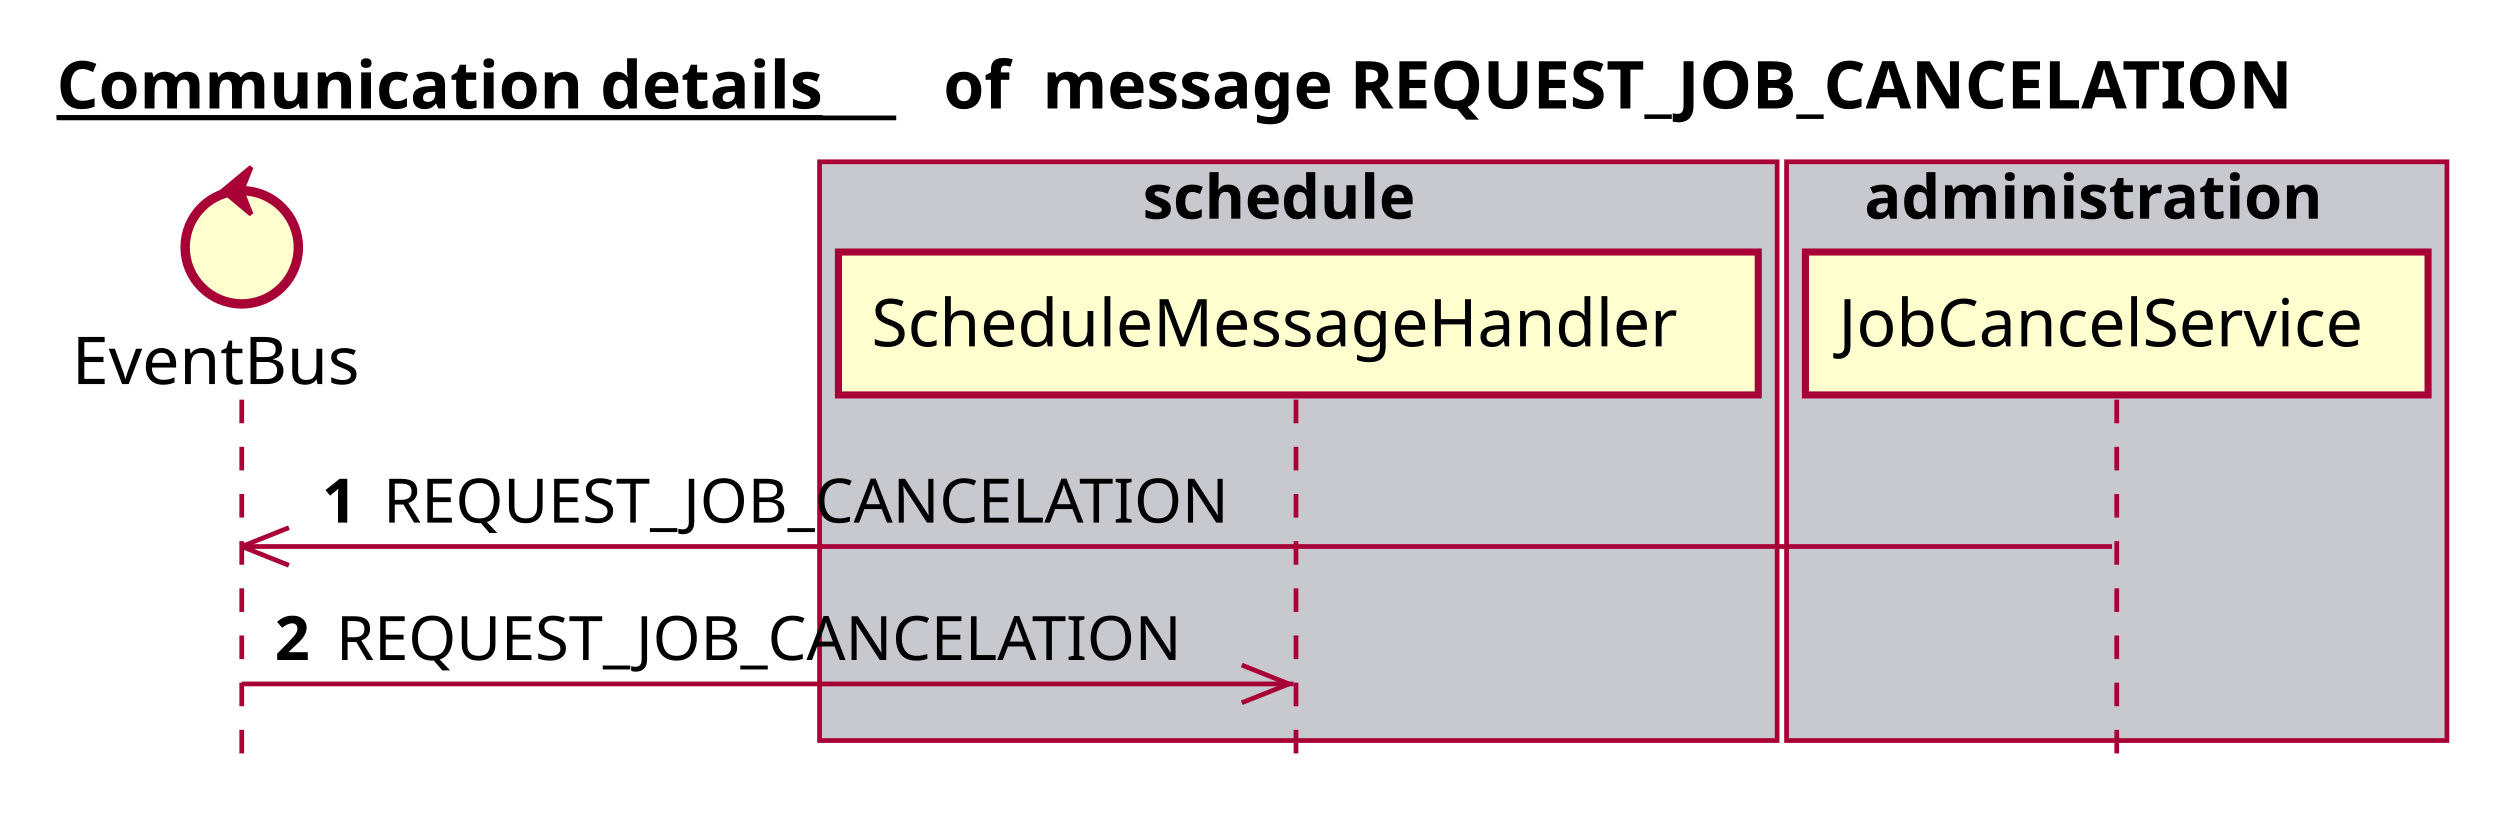
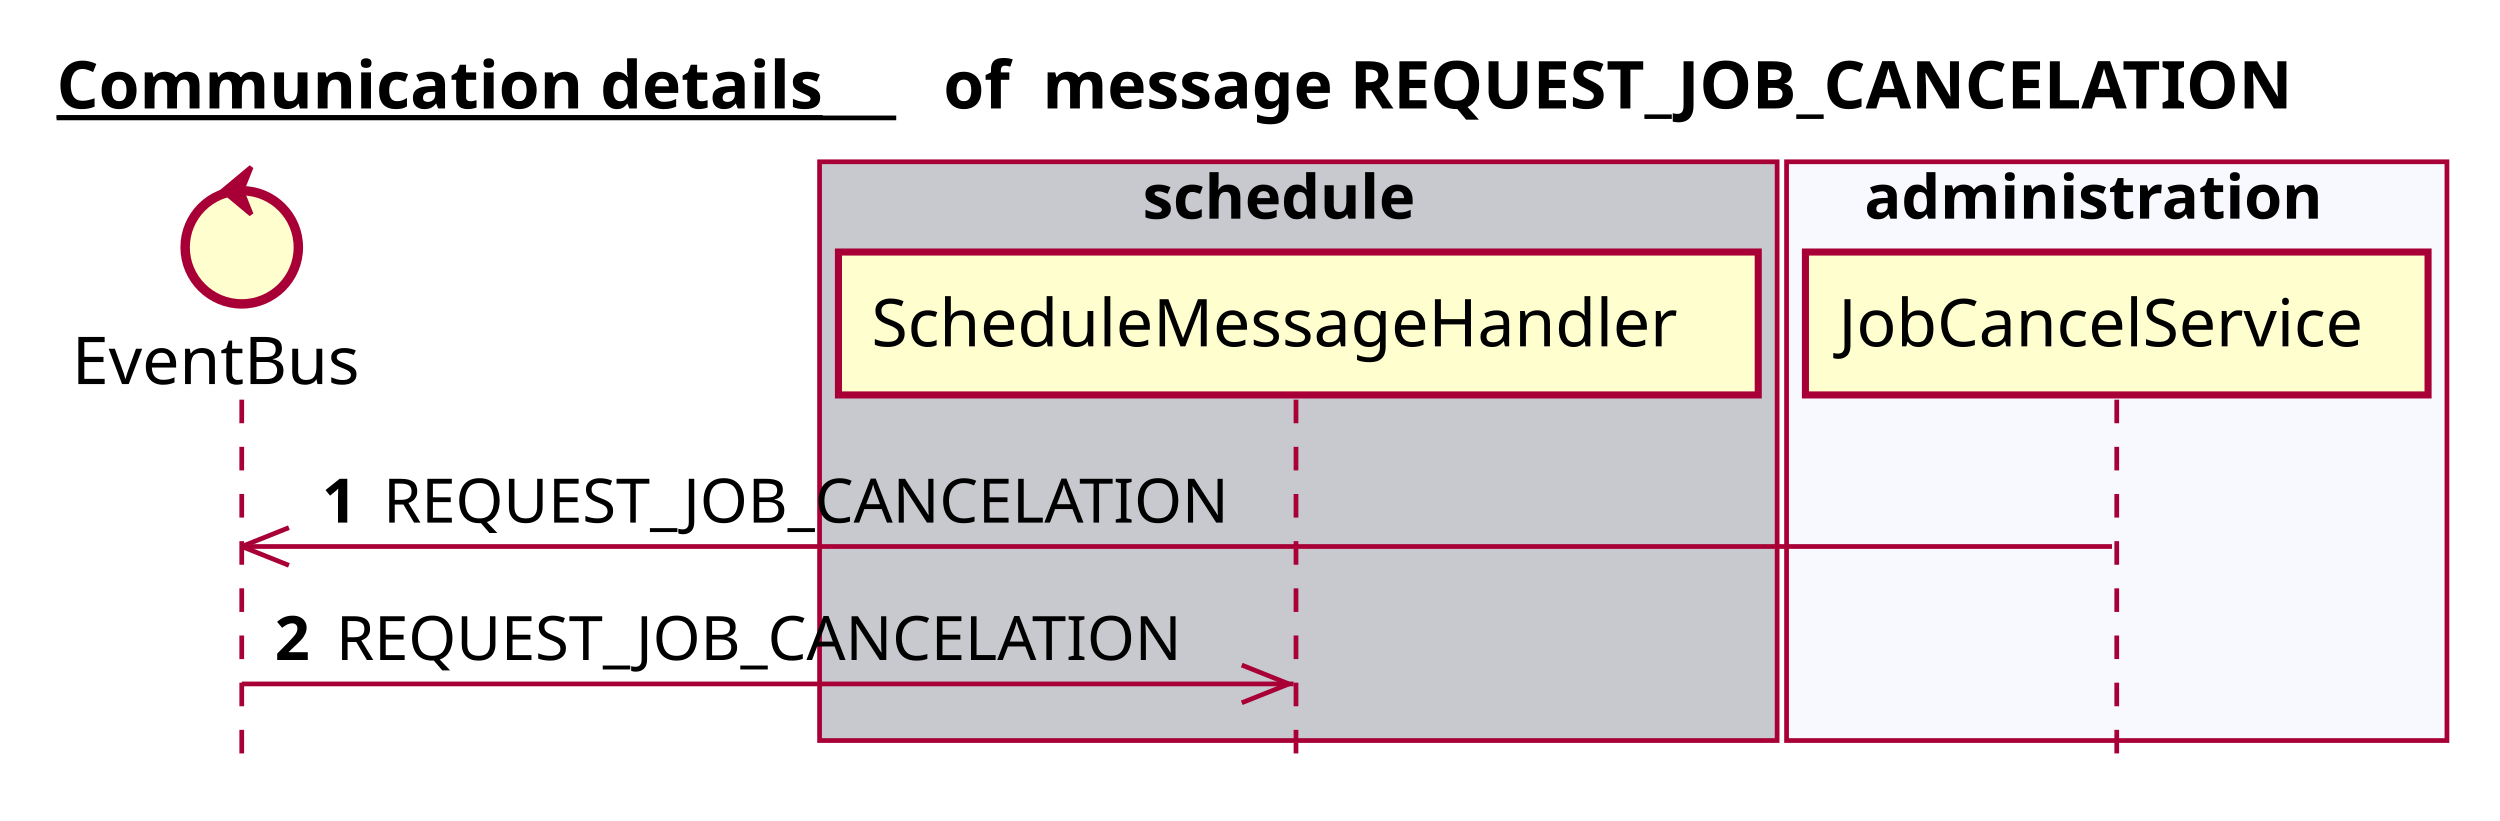
<svg xmlns="http://www.w3.org/2000/svg" contentScriptType="application/ecmascript" contentStyleType="text/css" height="174px" preserveAspectRatio="none" style="width:530px;height:174px;" version="1.1" viewBox="0 0 530 174" width="530px" zoomAndPan="magnify">
  <defs />
  <g>
    <text fill="#000000" font-family="sans-serif" font-size="14" font-weight="bold" lengthAdjust="spacingAndGlyphs" text-decoration="underline" textLength="178" x="12" y="22.995">Communication details</text>
    <line style="stroke: #000000; stroke-width: 1.0;" x1="12" x2="190" y1="24.995" y2="24.995" />
    <text fill="#000000" font-family="sans-serif" font-size="14" font-weight="bold" lengthAdjust="spacingAndGlyphs" textLength="16" x="200" y="22.995">of</text>
    <text fill="#000000" font-family="sans-serif" font-size="14" font-weight="bold" lengthAdjust="spacingAndGlyphs" textLength="297" x="221" y="22.995">message REQUEST_JOB_CANCELATION</text>
    <rect fill="#C8C8CF" height="122.695" style="stroke: #A80036; stroke-width: 1.0;" width="203" x="173.75" y="34.297" />
    <text fill="#000000" font-family="sans-serif" font-size="13" font-weight="bold" lengthAdjust="spacingAndGlyphs" textLength="66" x="242.25" y="46.364">schedule</text>
-     <rect fill="#C8C8CF" height="122.695" style="stroke: #A80036; stroke-width: 1.0;" width="140" x="378.75" y="34.297" />
+     <rect fill="#F8F8FF" height="122.695" style="stroke: #A80036; stroke-width: 1.0;" width="140" x="378.75" y="34.297" />
    <text fill="#000000" font-family="sans-serif" font-size="13" font-weight="bold" lengthAdjust="spacingAndGlyphs" textLength="107" x="395.25" y="46.364">administration</text>
    <line style="stroke: #A80036; stroke-width: 1.0; stroke-dasharray: 5.0,5.0;" x1="51.25" x2="51.25" y1="84.727" y2="162.992" />
    <line style="stroke: #A80036; stroke-width: 1.0; stroke-dasharray: 5.0,5.0;" x1="274.75" x2="274.75" y1="84.727" y2="162.992" />
    <line style="stroke: #A80036; stroke-width: 1.0; stroke-dasharray: 5.0,5.0;" x1="448.75" x2="448.75" y1="84.727" y2="162.992" />
    <text fill="#000000" font-family="sans-serif" font-size="14" lengthAdjust="spacingAndGlyphs" textLength="66" x="15.25" y="81.425">EventBus</text>
    <ellipse cx="51.25" cy="52.43" fill="#FEFECE" rx="12" ry="12" style="stroke: #A80036; stroke-width: 2.0;" />
    <polygon fill="#A80036" points="47.25,40.43,53.25,35.43,51.25,40.43,53.25,45.43,47.25,40.43" style="stroke: #A80036; stroke-width: 1.0;" />
    <rect fill="#FEFECE" height="30.297" style="stroke: #A80036; stroke-width: 1.5;" width="195" x="177.75" y="53.43" />
    <text fill="#000000" font-family="sans-serif" font-size="14" lengthAdjust="spacingAndGlyphs" textLength="181" x="184.75" y="73.425">ScheduleMessageHandler</text>
    <rect fill="#FEFECE" height="30.297" style="stroke: #A80036; stroke-width: 1.5;" width="132" x="382.75" y="53.43" />
    <text fill="#000000" font-family="sans-serif" font-size="14" lengthAdjust="spacingAndGlyphs" textLength="118" x="389.75" y="73.425">JobCancelService</text>
    <line style="stroke: #A80036; stroke-width: 1.0;" x1="51.25" x2="61.25" y1="115.859" y2="111.859" />
    <line style="stroke: #A80036; stroke-width: 1.0;" x1="51.25" x2="61.25" y1="115.859" y2="119.859" />
    <line style="stroke: #A80036; stroke-width: 1.0;" x1="51.25" x2="447.75" y1="115.859" y2="115.859" />
    <text fill="#000000" font-family="sans-serif" font-size="13" font-weight="bold" lengthAdjust="spacingAndGlyphs" textLength="9" x="68.25" y="110.793">1</text>
    <text fill="#000000" font-family="sans-serif" font-size="13" lengthAdjust="spacingAndGlyphs" textLength="187" x="81.25" y="110.793">REQUEST_JOB_CANCELATION</text>
    <line style="stroke: #A80036; stroke-width: 1.0;" x1="273.25" x2="263.25" y1="144.992" y2="140.992" />
    <line style="stroke: #A80036; stroke-width: 1.0;" x1="273.25" x2="263.25" y1="144.992" y2="148.992" />
    <line style="stroke: #A80036; stroke-width: 1.0;" x1="51.25" x2="274.25" y1="144.992" y2="144.992" />
    <text fill="#000000" font-family="sans-serif" font-size="13" font-weight="bold" lengthAdjust="spacingAndGlyphs" textLength="9" x="58.25" y="139.926">2</text>
    <text fill="#000000" font-family="sans-serif" font-size="13" lengthAdjust="spacingAndGlyphs" textLength="187" x="71.25" y="139.926">REQUEST_JOB_CANCELATION</text>
  </g>
</svg>
